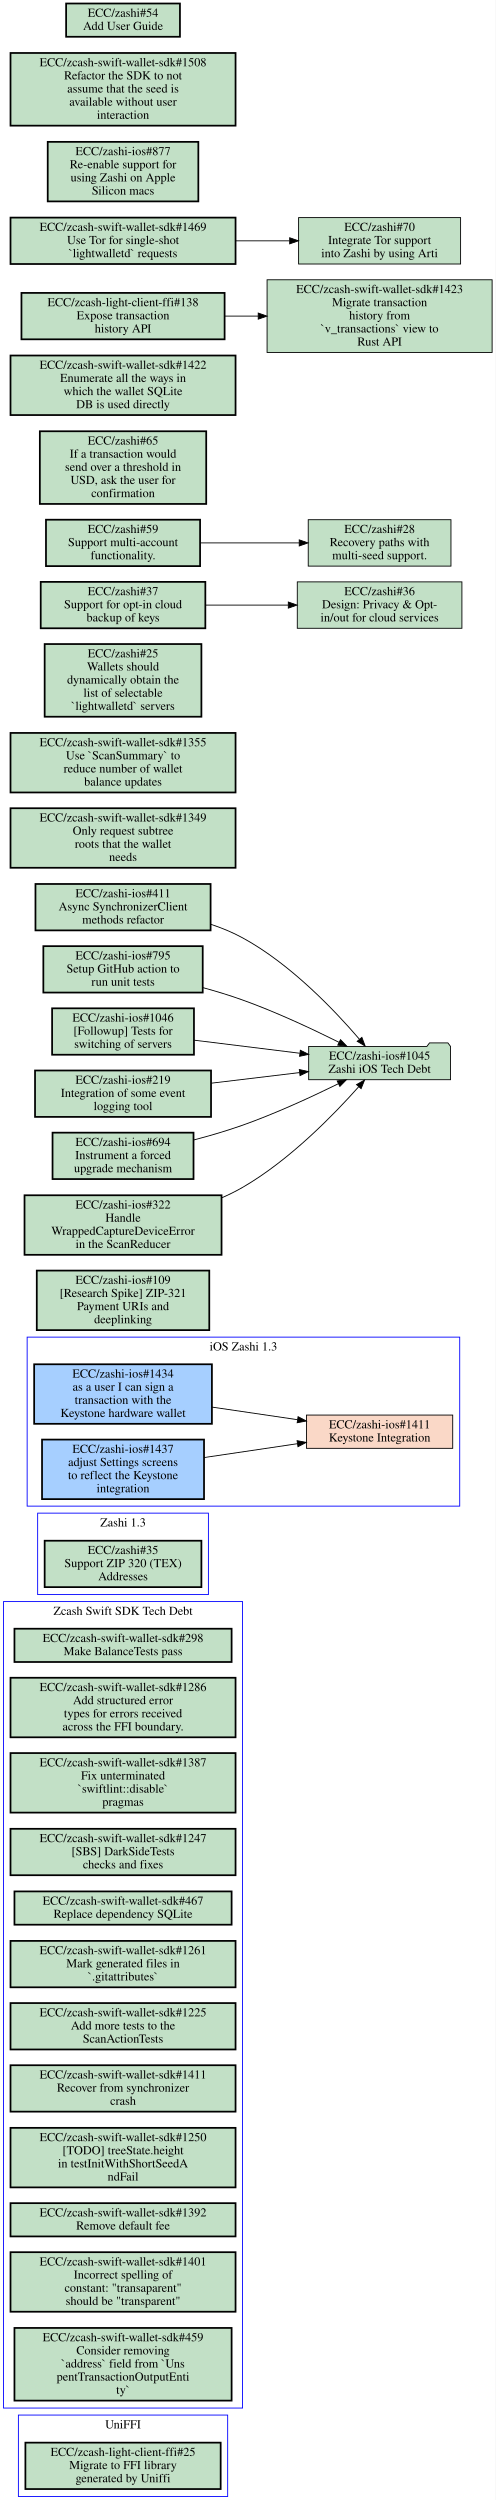
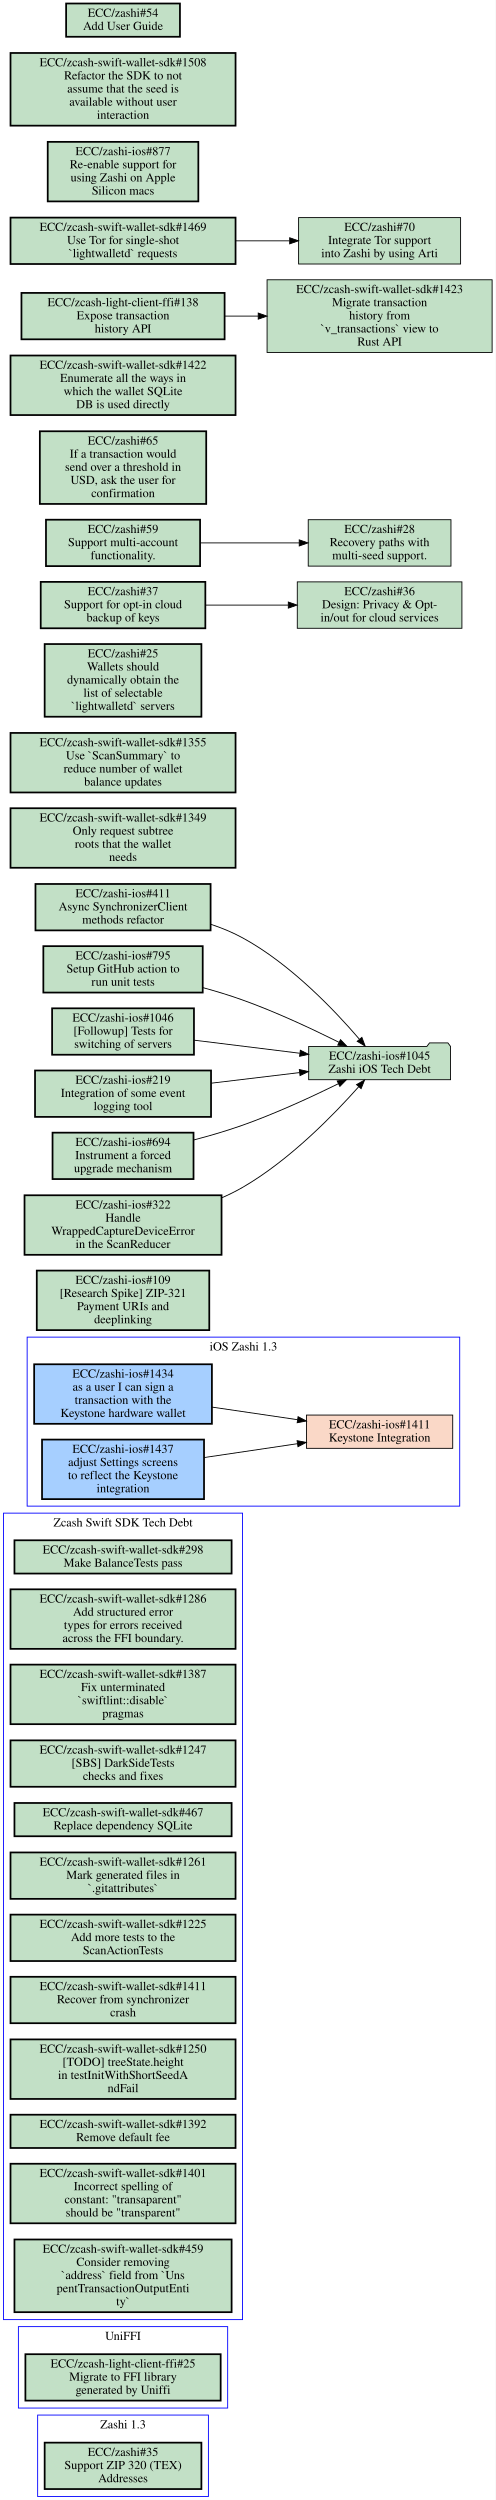
<svg xmlns="http://www.w3.org/2000/svg" xmlns:xlink="http://www.w3.org/1999/xlink" width="566pt" height="2855pt" viewBox="0.00 0.00 566.00 2855.00">
  <g id="graph0" class="graph" transform="scale(1 1) rotate(0) translate(4 2851)">
    <polygon fill="white" stroke="transparent" points="-4,4 -4,-2851 562,-2851 562,4 -4,4" />
    <g id="clust1" class="cluster">
      <polygon fill="none" stroke="blue" points="27,-1131 27,-1324 521,-1324 521,-1131 27,-1131" />
      <text text-anchor="middle" x="274" y="-1308.8" font-family="Times,serif" font-size="14.00">iOS Zashi 1.3</text>
    </g>
    <g id="clust2" class="cluster">
-       <polygon fill="none" stroke="blue" points="39,-1030 39,-1123 234,-1123 234,-1030 39,-1030" />
-       <text text-anchor="middle" x="136.5" y="-1107.8" font-family="Times,serif" font-size="14.00">Zashi 1.3</text>
+       <polygon fill="none" stroke="blue" points="39,0 39,-93 234,-93 234,0 39,0" />
+       <text text-anchor="middle" x="136.5" y="-77.8" font-family="Times,serif" font-size="14.00">Zashi 1.3</text>
    </g>
    <g id="clust3" class="cluster">
-       <polygon fill="none" stroke="blue" points="0,-101 0,-1022 273,-1022 273,-101 0,-101" />
-       <text text-anchor="middle" x="136.5" y="-1006.8" font-family="Times,serif" font-size="14.00">Zcash Swift SDK Tech Debt</text>
+       <polygon fill="none" stroke="blue" points="0,-202 0,-1123 273,-1123 273,-202 0,-202" />
+       <text text-anchor="middle" x="136.5" y="-1107.8" font-family="Times,serif" font-size="14.00">Zcash Swift SDK Tech Debt</text>
    </g>
    <g id="clust4" class="cluster">
-       <polygon fill="none" stroke="blue" points="17,0 17,-93 256,-93 256,0 17,0" />
-       <text text-anchor="middle" x="136.5" y="-77.8" font-family="Times,serif" font-size="14.00">UniFFI</text>
+       <polygon fill="none" stroke="blue" points="17,-101 17,-194 256,-194 256,-101 17,-101" />
+       <text text-anchor="middle" x="136.5" y="-178.8" font-family="Times,serif" font-size="14.00">UniFFI</text>
    </g>
    <g id="node1" class="node closed">
      <g id="a_node1">
        <a xlink:href="https://github.com/Electric-Coin-Company/zashi-ios/issues/1411" xlink:title="ECC/zashi-ios#1411&#10;Keystone Integration" target="_blank">
          <polygon fill="#fad8c7" stroke="black" points="513,-1235 346,-1235 346,-1197 513,-1197 513,-1235" />
          <text text-anchor="middle" x="429.5" y="-1219.8" font-family="Times,serif" font-size="14.00">ECC/zashi-ios#1411</text>
          <text text-anchor="middle" x="429.5" y="-1204.8" font-family="Times,serif" font-size="14.00">Keystone Integration</text>
        </a>
      </g>
    </g>
    <g id="node2" class="node committed">
      <g id="a_node2">
        <a xlink:href="https://github.com/Electric-Coin-Company/zashi-ios/issues/1434" xlink:title="ECC/zashi-ios#1434&#10;as a user I can sign a&#10;transaction with the&#10;Keystone hardware wallet" target="_blank">
          <polygon fill="#a6cfff" stroke="black" stroke-width="2" points="238,-1293 35,-1293 35,-1225 238,-1225 238,-1293" />
          <text text-anchor="middle" x="136.5" y="-1277.8" font-family="Times,serif" font-size="14.00">ECC/zashi-ios#1434</text>
          <text text-anchor="middle" x="136.5" y="-1262.8" font-family="Times,serif" font-size="14.00">as a user I can sign a</text>
          <text text-anchor="middle" x="136.5" y="-1247.8" font-family="Times,serif" font-size="14.00">transaction with the</text>
          <text text-anchor="middle" x="136.5" y="-1232.8" font-family="Times,serif" font-size="14.00">Keystone hardware wallet</text>
        </a>
      </g>
    </g>
    <g id="edge1" class="edge">
      <path fill="none" stroke="black" d="M238.05,-1244.1C269.78,-1239.5 304.66,-1234.3 335.81,-1229.7" />
      <polygon fill="black" stroke="black" points="336.41,-1233.15 345.78,-1228.2 335.37,-1226.23 336.41,-1233.15" />
    </g>
    <g id="node3" class="node committed">
      <g id="a_node3">
        <a xlink:href="https://github.com/Electric-Coin-Company/zashi-ios/issues/1437" xlink:title="ECC/zashi-ios#1437&#10;adjust Settings screens&#10;to reflect the Keystone&#10;integration" target="_blank">
          <polygon fill="#a6cfff" stroke="black" stroke-width="2" points="229,-1207 44,-1207 44,-1139 229,-1139 229,-1207" />
          <text text-anchor="middle" x="136.5" y="-1191.8" font-family="Times,serif" font-size="14.00">ECC/zashi-ios#1437</text>
          <text text-anchor="middle" x="136.5" y="-1176.8" font-family="Times,serif" font-size="14.00">adjust Settings screens</text>
          <text text-anchor="middle" x="136.5" y="-1161.8" font-family="Times,serif" font-size="14.00">to reflect the Keystone</text>
          <text text-anchor="middle" x="136.5" y="-1146.8" font-family="Times,serif" font-size="14.00">integration</text>
        </a>
      </g>
    </g>
    <g id="edge2" class="edge">
      <path fill="none" stroke="black" d="M229.17,-1186.5C263.14,-1191.6 301.66,-1197.3 335.72,-1202.3" />
      <polygon fill="black" stroke="black" points="335.26,-1205.77 345.67,-1203.8 336.3,-1198.85 335.26,-1205.77" />
    </g>
    <g id="node4" class="node open">
      <g id="a_node4">
        <a xlink:href="https://github.com/Electric-Coin-Company/zashi/issues/35" xlink:title="ECC/zashi#35&#10;Support ZIP 320 (TEX)&#10;Addresses" target="_blank">
-           <polygon fill="#c2e0c6" stroke="black" stroke-width="2" points="226,-1091.5 47,-1091.5 47,-1038.5 226,-1038.5 226,-1091.5" />
-           <text text-anchor="middle" x="136.5" y="-1076.3" font-family="Times,serif" font-size="14.00">ECC/zashi#35</text>
-           <text text-anchor="middle" x="136.5" y="-1061.3" font-family="Times,serif" font-size="14.00">Support ZIP 320 (TEX)</text>
-           <text text-anchor="middle" x="136.5" y="-1046.3" font-family="Times,serif" font-size="14.00">Addresses</text>
+           <polygon fill="#c2e0c6" stroke="black" stroke-width="2" points="226,-61.5 47,-61.5 47,-8.5 226,-8.5 226,-61.5" />
+           <text text-anchor="middle" x="136.5" y="-46.3" font-family="Times,serif" font-size="14.00">ECC/zashi#35</text>
+           <text text-anchor="middle" x="136.5" y="-31.3" font-family="Times,serif" font-size="14.00">Support ZIP 320 (TEX)</text>
+           <text text-anchor="middle" x="136.5" y="-16.3" font-family="Times,serif" font-size="14.00">Addresses</text>
        </a>
      </g>
    </g>
    <g id="node5" class="node open">
      <g id="a_node5">
        <a xlink:href="https://github.com/Electric-Coin-Company/zcash-swift-wallet-sdk/issues/298" xlink:title="ECC/zcash-swift-wallet-sdk#298&#10;Make BalanceTests pass" target="_blank">
-           <polygon fill="#c2e0c6" stroke="black" stroke-width="2" points="260.5,-991 12.5,-991 12.5,-953 260.5,-953 260.5,-991" />
-           <text text-anchor="middle" x="136.5" y="-975.8" font-family="Times,serif" font-size="14.00">ECC/zcash-swift-wallet-sdk#298</text>
-           <text text-anchor="middle" x="136.5" y="-960.8" font-family="Times,serif" font-size="14.00">Make BalanceTests pass</text>
+           <polygon fill="#c2e0c6" stroke="black" stroke-width="2" points="260.5,-1092 12.5,-1092 12.5,-1054 260.5,-1054 260.5,-1092" />
+           <text text-anchor="middle" x="136.5" y="-1076.8" font-family="Times,serif" font-size="14.00">ECC/zcash-swift-wallet-sdk#298</text>
+           <text text-anchor="middle" x="136.5" y="-1061.8" font-family="Times,serif" font-size="14.00">Make BalanceTests pass</text>
        </a>
      </g>
    </g>
    <g id="node6" class="node open">
      <g id="a_node6">
        <a xlink:href="https://github.com/Electric-Coin-Company/zcash-swift-wallet-sdk/issues/1286" xlink:title="ECC/zcash-swift-wallet-sdk#1286&#10;Add structured error&#10;types for errors received&#10;across the FFI boundary." target="_blank">
-           <polygon fill="#c2e0c6" stroke="black" stroke-width="2" points="265,-935 8,-935 8,-867 265,-867 265,-935" />
-           <text text-anchor="middle" x="136.5" y="-919.8" font-family="Times,serif" font-size="14.00">ECC/zcash-swift-wallet-sdk#1286</text>
-           <text text-anchor="middle" x="136.5" y="-904.8" font-family="Times,serif" font-size="14.00">Add structured error</text>
-           <text text-anchor="middle" x="136.5" y="-889.8" font-family="Times,serif" font-size="14.00">types for errors received</text>
-           <text text-anchor="middle" x="136.5" y="-874.8" font-family="Times,serif" font-size="14.00">across the FFI boundary.</text>
+           <polygon fill="#c2e0c6" stroke="black" stroke-width="2" points="265,-1036 8,-1036 8,-968 265,-968 265,-1036" />
+           <text text-anchor="middle" x="136.5" y="-1020.8" font-family="Times,serif" font-size="14.00">ECC/zcash-swift-wallet-sdk#1286</text>
+           <text text-anchor="middle" x="136.5" y="-1005.8" font-family="Times,serif" font-size="14.00">Add structured error</text>
+           <text text-anchor="middle" x="136.5" y="-990.8" font-family="Times,serif" font-size="14.00">types for errors received</text>
+           <text text-anchor="middle" x="136.5" y="-975.8" font-family="Times,serif" font-size="14.00">across the FFI boundary.</text>
        </a>
      </g>
    </g>
    <g id="node7" class="node open">
      <g id="a_node7">
        <a xlink:href="https://github.com/Electric-Coin-Company/zcash-swift-wallet-sdk/issues/1387" xlink:title="ECC/zcash-swift-wallet-sdk#1387&#10;Fix unterminated&#10;`swiftlint::disable`&#10;pragmas" target="_blank">
-           <polygon fill="#c2e0c6" stroke="black" stroke-width="2" points="265,-849 8,-849 8,-781 265,-781 265,-849" />
-           <text text-anchor="middle" x="136.5" y="-833.8" font-family="Times,serif" font-size="14.00">ECC/zcash-swift-wallet-sdk#1387</text>
-           <text text-anchor="middle" x="136.5" y="-818.8" font-family="Times,serif" font-size="14.00">Fix unterminated</text>
-           <text text-anchor="middle" x="136.5" y="-803.8" font-family="Times,serif" font-size="14.00">`swiftlint::disable`</text>
-           <text text-anchor="middle" x="136.5" y="-788.8" font-family="Times,serif" font-size="14.00">pragmas</text>
+           <polygon fill="#c2e0c6" stroke="black" stroke-width="2" points="265,-950 8,-950 8,-882 265,-882 265,-950" />
+           <text text-anchor="middle" x="136.5" y="-934.8" font-family="Times,serif" font-size="14.00">ECC/zcash-swift-wallet-sdk#1387</text>
+           <text text-anchor="middle" x="136.5" y="-919.8" font-family="Times,serif" font-size="14.00">Fix unterminated</text>
+           <text text-anchor="middle" x="136.5" y="-904.8" font-family="Times,serif" font-size="14.00">`swiftlint::disable`</text>
+           <text text-anchor="middle" x="136.5" y="-889.8" font-family="Times,serif" font-size="14.00">pragmas</text>
        </a>
      </g>
    </g>
    <g id="node8" class="node open">
      <g id="a_node8">
        <a xlink:href="https://github.com/Electric-Coin-Company/zcash-swift-wallet-sdk/issues/1247" xlink:title="ECC/zcash-swift-wallet-sdk#1247&#10;[SBS] DarkSideTests&#10;checks and fixes" target="_blank">
-           <polygon fill="#c2e0c6" stroke="black" stroke-width="2" points="265,-762.5 8,-762.5 8,-709.5 265,-709.5 265,-762.5" />
-           <text text-anchor="middle" x="136.5" y="-747.3" font-family="Times,serif" font-size="14.00">ECC/zcash-swift-wallet-sdk#1247</text>
-           <text text-anchor="middle" x="136.5" y="-732.3" font-family="Times,serif" font-size="14.00">[SBS] DarkSideTests</text>
-           <text text-anchor="middle" x="136.5" y="-717.3" font-family="Times,serif" font-size="14.00">checks and fixes</text>
+           <polygon fill="#c2e0c6" stroke="black" stroke-width="2" points="265,-863.5 8,-863.5 8,-810.5 265,-810.5 265,-863.5" />
+           <text text-anchor="middle" x="136.5" y="-848.3" font-family="Times,serif" font-size="14.00">ECC/zcash-swift-wallet-sdk#1247</text>
+           <text text-anchor="middle" x="136.5" y="-833.3" font-family="Times,serif" font-size="14.00">[SBS] DarkSideTests</text>
+           <text text-anchor="middle" x="136.5" y="-818.3" font-family="Times,serif" font-size="14.00">checks and fixes</text>
        </a>
      </g>
    </g>
    <g id="node9" class="node open">
      <g id="a_node9">
        <a xlink:href="https://github.com/Electric-Coin-Company/zcash-swift-wallet-sdk/issues/467" xlink:title="ECC/zcash-swift-wallet-sdk#467&#10;Replace dependency SQLite" target="_blank">
-           <polygon fill="#c2e0c6" stroke="black" stroke-width="2" points="260.5,-691 12.5,-691 12.5,-653 260.5,-653 260.5,-691" />
-           <text text-anchor="middle" x="136.5" y="-675.8" font-family="Times,serif" font-size="14.00">ECC/zcash-swift-wallet-sdk#467</text>
-           <text text-anchor="middle" x="136.5" y="-660.8" font-family="Times,serif" font-size="14.00">Replace dependency SQLite</text>
+           <polygon fill="#c2e0c6" stroke="black" stroke-width="2" points="260.5,-792 12.5,-792 12.5,-754 260.5,-754 260.5,-792" />
+           <text text-anchor="middle" x="136.5" y="-776.8" font-family="Times,serif" font-size="14.00">ECC/zcash-swift-wallet-sdk#467</text>
+           <text text-anchor="middle" x="136.5" y="-761.8" font-family="Times,serif" font-size="14.00">Replace dependency SQLite</text>
        </a>
      </g>
    </g>
    <g id="node10" class="node open">
      <g id="a_node10">
        <a xlink:href="https://github.com/Electric-Coin-Company/zcash-swift-wallet-sdk/issues/1261" xlink:title="ECC/zcash-swift-wallet-sdk#1261&#10;Mark generated files in&#10;`.gitattributes`" target="_blank">
-           <polygon fill="#c2e0c6" stroke="black" stroke-width="2" points="265,-634.5 8,-634.5 8,-581.5 265,-581.5 265,-634.5" />
-           <text text-anchor="middle" x="136.5" y="-619.3" font-family="Times,serif" font-size="14.00">ECC/zcash-swift-wallet-sdk#1261</text>
-           <text text-anchor="middle" x="136.5" y="-604.3" font-family="Times,serif" font-size="14.00">Mark generated files in</text>
-           <text text-anchor="middle" x="136.5" y="-589.3" font-family="Times,serif" font-size="14.00">`.gitattributes`</text>
+           <polygon fill="#c2e0c6" stroke="black" stroke-width="2" points="265,-735.5 8,-735.5 8,-682.5 265,-682.5 265,-735.5" />
+           <text text-anchor="middle" x="136.5" y="-720.3" font-family="Times,serif" font-size="14.00">ECC/zcash-swift-wallet-sdk#1261</text>
+           <text text-anchor="middle" x="136.5" y="-705.3" font-family="Times,serif" font-size="14.00">Mark generated files in</text>
+           <text text-anchor="middle" x="136.5" y="-690.3" font-family="Times,serif" font-size="14.00">`.gitattributes`</text>
        </a>
      </g>
    </g>
    <g id="node11" class="node open">
      <g id="a_node11">
        <a xlink:href="https://github.com/Electric-Coin-Company/zcash-swift-wallet-sdk/issues/1225" xlink:title="ECC/zcash-swift-wallet-sdk#1225&#10;Add more tests to the&#10;ScanActionTests" target="_blank">
-           <polygon fill="#c2e0c6" stroke="black" stroke-width="2" points="265,-563.5 8,-563.5 8,-510.5 265,-510.5 265,-563.5" />
-           <text text-anchor="middle" x="136.5" y="-548.3" font-family="Times,serif" font-size="14.00">ECC/zcash-swift-wallet-sdk#1225</text>
-           <text text-anchor="middle" x="136.5" y="-533.3" font-family="Times,serif" font-size="14.00">Add more tests to the</text>
-           <text text-anchor="middle" x="136.5" y="-518.3" font-family="Times,serif" font-size="14.00">ScanActionTests</text>
+           <polygon fill="#c2e0c6" stroke="black" stroke-width="2" points="265,-664.5 8,-664.5 8,-611.5 265,-611.5 265,-664.5" />
+           <text text-anchor="middle" x="136.5" y="-649.3" font-family="Times,serif" font-size="14.00">ECC/zcash-swift-wallet-sdk#1225</text>
+           <text text-anchor="middle" x="136.5" y="-634.3" font-family="Times,serif" font-size="14.00">Add more tests to the</text>
+           <text text-anchor="middle" x="136.5" y="-619.3" font-family="Times,serif" font-size="14.00">ScanActionTests</text>
        </a>
      </g>
    </g>
    <g id="node12" class="node open">
      <g id="a_node12">
        <a xlink:href="https://github.com/Electric-Coin-Company/zcash-swift-wallet-sdk/issues/1411" xlink:title="ECC/zcash-swift-wallet-sdk#1411&#10;Recover from synchronizer&#10;crash" target="_blank">
-           <polygon fill="#c2e0c6" stroke="black" stroke-width="2" points="265,-492.5 8,-492.5 8,-439.5 265,-439.5 265,-492.5" />
-           <text text-anchor="middle" x="136.5" y="-477.3" font-family="Times,serif" font-size="14.00">ECC/zcash-swift-wallet-sdk#1411</text>
-           <text text-anchor="middle" x="136.5" y="-462.3" font-family="Times,serif" font-size="14.00">Recover from synchronizer</text>
-           <text text-anchor="middle" x="136.5" y="-447.3" font-family="Times,serif" font-size="14.00">crash</text>
+           <polygon fill="#c2e0c6" stroke="black" stroke-width="2" points="265,-593.5 8,-593.5 8,-540.5 265,-540.5 265,-593.5" />
+           <text text-anchor="middle" x="136.5" y="-578.3" font-family="Times,serif" font-size="14.00">ECC/zcash-swift-wallet-sdk#1411</text>
+           <text text-anchor="middle" x="136.5" y="-563.3" font-family="Times,serif" font-size="14.00">Recover from synchronizer</text>
+           <text text-anchor="middle" x="136.5" y="-548.3" font-family="Times,serif" font-size="14.00">crash</text>
        </a>
      </g>
    </g>
    <g id="node13" class="node open">
      <g id="a_node13">
        <a xlink:href="https://github.com/Electric-Coin-Company/zcash-swift-wallet-sdk/issues/1250" xlink:title="ECC/zcash-swift-wallet-sdk#1250&#10;[TODO] treeState.height&#10;in testInitWithShortSeedA&#10;ndFail" target="_blank">
-           <polygon fill="#c2e0c6" stroke="black" stroke-width="2" points="265,-421 8,-421 8,-353 265,-353 265,-421" />
-           <text text-anchor="middle" x="136.5" y="-405.8" font-family="Times,serif" font-size="14.00">ECC/zcash-swift-wallet-sdk#1250</text>
-           <text text-anchor="middle" x="136.5" y="-390.8" font-family="Times,serif" font-size="14.00">[TODO] treeState.height</text>
-           <text text-anchor="middle" x="136.5" y="-375.8" font-family="Times,serif" font-size="14.00">in testInitWithShortSeedA</text>
-           <text text-anchor="middle" x="136.5" y="-360.8" font-family="Times,serif" font-size="14.00">ndFail</text>
+           <polygon fill="#c2e0c6" stroke="black" stroke-width="2" points="265,-522 8,-522 8,-454 265,-454 265,-522" />
+           <text text-anchor="middle" x="136.5" y="-506.8" font-family="Times,serif" font-size="14.00">ECC/zcash-swift-wallet-sdk#1250</text>
+           <text text-anchor="middle" x="136.5" y="-491.8" font-family="Times,serif" font-size="14.00">[TODO] treeState.height</text>
+           <text text-anchor="middle" x="136.5" y="-476.8" font-family="Times,serif" font-size="14.00">in testInitWithShortSeedA</text>
+           <text text-anchor="middle" x="136.5" y="-461.8" font-family="Times,serif" font-size="14.00">ndFail</text>
        </a>
      </g>
    </g>
    <g id="node14" class="node open">
      <g id="a_node14">
        <a xlink:href="https://github.com/Electric-Coin-Company/zcash-swift-wallet-sdk/issues/1392" xlink:title="ECC/zcash-swift-wallet-sdk#1392&#10;Remove default fee" target="_blank">
-           <polygon fill="#c2e0c6" stroke="black" stroke-width="2" points="265,-335 8,-335 8,-297 265,-297 265,-335" />
-           <text text-anchor="middle" x="136.5" y="-319.8" font-family="Times,serif" font-size="14.00">ECC/zcash-swift-wallet-sdk#1392</text>
-           <text text-anchor="middle" x="136.5" y="-304.8" font-family="Times,serif" font-size="14.00">Remove default fee</text>
+           <polygon fill="#c2e0c6" stroke="black" stroke-width="2" points="265,-436 8,-436 8,-398 265,-398 265,-436" />
+           <text text-anchor="middle" x="136.5" y="-420.8" font-family="Times,serif" font-size="14.00">ECC/zcash-swift-wallet-sdk#1392</text>
+           <text text-anchor="middle" x="136.5" y="-405.8" font-family="Times,serif" font-size="14.00">Remove default fee</text>
        </a>
      </g>
    </g>
    <g id="node15" class="node open">
      <g id="a_node15">
        <a xlink:href="https://github.com/Electric-Coin-Company/zcash-swift-wallet-sdk/issues/1401" xlink:title="ECC/zcash-swift-wallet-sdk#1401&#10;Incorrect spelling of&#10;constant: &quot;transaparent&quot;&#10;should be &quot;transparent&quot;" target="_blank">
-           <polygon fill="#c2e0c6" stroke="black" stroke-width="2" points="265,-279 8,-279 8,-211 265,-211 265,-279" />
-           <text text-anchor="middle" x="136.5" y="-263.8" font-family="Times,serif" font-size="14.00">ECC/zcash-swift-wallet-sdk#1401</text>
-           <text text-anchor="middle" x="136.5" y="-248.8" font-family="Times,serif" font-size="14.00">Incorrect spelling of</text>
-           <text text-anchor="middle" x="136.5" y="-233.8" font-family="Times,serif" font-size="14.00">constant: "transaparent"</text>
-           <text text-anchor="middle" x="136.5" y="-218.8" font-family="Times,serif" font-size="14.00">should be "transparent"</text>
+           <polygon fill="#c2e0c6" stroke="black" stroke-width="2" points="265,-380 8,-380 8,-312 265,-312 265,-380" />
+           <text text-anchor="middle" x="136.5" y="-364.8" font-family="Times,serif" font-size="14.00">ECC/zcash-swift-wallet-sdk#1401</text>
+           <text text-anchor="middle" x="136.5" y="-349.8" font-family="Times,serif" font-size="14.00">Incorrect spelling of</text>
+           <text text-anchor="middle" x="136.5" y="-334.8" font-family="Times,serif" font-size="14.00">constant: "transaparent"</text>
+           <text text-anchor="middle" x="136.5" y="-319.8" font-family="Times,serif" font-size="14.00">should be "transparent"</text>
        </a>
      </g>
    </g>
    <g id="node16" class="node open">
      <g id="a_node16">
        <a xlink:href="https://github.com/Electric-Coin-Company/zcash-swift-wallet-sdk/issues/459" xlink:title="ECC/zcash-swift-wallet-sdk#459&#10;Consider removing&#10;`address` field from `Uns&#10;pentTransactionOutputEnti&#10;ty`" target="_blank">
-           <polygon fill="#c2e0c6" stroke="black" stroke-width="2" points="260.5,-192.5 12.5,-192.5 12.5,-109.5 260.5,-109.5 260.5,-192.5" />
-           <text text-anchor="middle" x="136.5" y="-177.3" font-family="Times,serif" font-size="14.00">ECC/zcash-swift-wallet-sdk#459</text>
-           <text text-anchor="middle" x="136.5" y="-162.3" font-family="Times,serif" font-size="14.00">Consider removing</text>
-           <text text-anchor="middle" x="136.5" y="-147.3" font-family="Times,serif" font-size="14.00">`address` field from `Uns</text>
-           <text text-anchor="middle" x="136.5" y="-132.3" font-family="Times,serif" font-size="14.00">pentTransactionOutputEnti</text>
-           <text text-anchor="middle" x="136.5" y="-117.3" font-family="Times,serif" font-size="14.00">ty`</text>
+           <polygon fill="#c2e0c6" stroke="black" stroke-width="2" points="260.5,-293.5 12.5,-293.5 12.5,-210.5 260.5,-210.5 260.5,-293.5" />
+           <text text-anchor="middle" x="136.5" y="-278.3" font-family="Times,serif" font-size="14.00">ECC/zcash-swift-wallet-sdk#459</text>
+           <text text-anchor="middle" x="136.5" y="-263.3" font-family="Times,serif" font-size="14.00">Consider removing</text>
+           <text text-anchor="middle" x="136.5" y="-248.3" font-family="Times,serif" font-size="14.00">`address` field from `Uns</text>
+           <text text-anchor="middle" x="136.5" y="-233.3" font-family="Times,serif" font-size="14.00">pentTransactionOutputEnti</text>
+           <text text-anchor="middle" x="136.5" y="-218.3" font-family="Times,serif" font-size="14.00">ty`</text>
        </a>
      </g>
    </g>
    <g id="node17" class="node open">
      <g id="a_node17">
        <a xlink:href="https://github.com/Electric-Coin-Company/zcash-light-client-ffi/issues/25" xlink:title="ECC/zcash-light-client-ffi#25&#10;Migrate to FFI library&#10;generated by Uniffi" target="_blank">
-           <polygon fill="#c2e0c6" stroke="black" stroke-width="2" points="248,-61.5 25,-61.5 25,-8.5 248,-8.5 248,-61.5" />
-           <text text-anchor="middle" x="136.5" y="-46.3" font-family="Times,serif" font-size="14.00">ECC/zcash-light-client-ffi#25</text>
-           <text text-anchor="middle" x="136.5" y="-31.3" font-family="Times,serif" font-size="14.00">Migrate to FFI library</text>
-           <text text-anchor="middle" x="136.5" y="-16.3" font-family="Times,serif" font-size="14.00">generated by Uniffi</text>
+           <polygon fill="#c2e0c6" stroke="black" stroke-width="2" points="248,-162.5 25,-162.5 25,-109.5 248,-109.5 248,-162.5" />
+           <text text-anchor="middle" x="136.5" y="-147.3" font-family="Times,serif" font-size="14.00">ECC/zcash-light-client-ffi#25</text>
+           <text text-anchor="middle" x="136.5" y="-132.3" font-family="Times,serif" font-size="14.00">Migrate to FFI library</text>
+           <text text-anchor="middle" x="136.5" y="-117.3" font-family="Times,serif" font-size="14.00">generated by Uniffi</text>
        </a>
      </g>
    </g>
    <g id="node18" class="node open">
      <g id="a_node18">
        <a xlink:href="https://github.com/Electric-Coin-Company/zashi-ios/issues/109" xlink:title="ECC/zashi-ios#109&#10;[Research Spike] ZIP-321&#10;Payment URIs and&#10;deeplinking" target="_blank">
          <polygon fill="#c2e0c6" stroke="black" stroke-width="2" points="235,-1400 38,-1400 38,-1332 235,-1332 235,-1400" />
          <text text-anchor="middle" x="136.5" y="-1384.8" font-family="Times,serif" font-size="14.00">ECC/zashi-ios#109</text>
          <text text-anchor="middle" x="136.5" y="-1369.8" font-family="Times,serif" font-size="14.00">[Research Spike] ZIP-321</text>
          <text text-anchor="middle" x="136.5" y="-1354.8" font-family="Times,serif" font-size="14.00">Payment URIs and</text>
          <text text-anchor="middle" x="136.5" y="-1339.8" font-family="Times,serif" font-size="14.00">deeplinking</text>
        </a>
      </g>
    </g>
    <g id="node19" class="node open">
      <g id="a_node19">
        <a xlink:href="https://github.com/Electric-Coin-Company/zashi-ios/issues/411" xlink:title="ECC/zashi-ios#411&#10;Async SynchronizerClient&#10;methods refactor" target="_blank">
          <polygon fill="#c2e0c6" stroke="black" stroke-width="2" points="236.5,-1841.5 36.5,-1841.5 36.5,-1788.5 236.5,-1788.5 236.5,-1841.5" />
          <text text-anchor="middle" x="136.5" y="-1826.3" font-family="Times,serif" font-size="14.00">ECC/zashi-ios#411</text>
          <text text-anchor="middle" x="136.5" y="-1811.3" font-family="Times,serif" font-size="14.00">Async SynchronizerClient</text>
          <text text-anchor="middle" x="136.5" y="-1796.3" font-family="Times,serif" font-size="14.00">methods refactor</text>
        </a>
      </g>
    </g>
    <g id="node20" class="node open">
      <g id="a_node20">
        <a xlink:href="https://github.com/Electric-Coin-Company/zashi-ios/issues/1045" xlink:title="ECC/zashi-ios#1045&#10;Zashi iOS Tech Debt" target="_blank">
          <polygon fill="#c2e0c6" stroke="black" points="510.5,-1656 507.5,-1660 486.5,-1660 483.5,-1656 348.5,-1656 348.5,-1618 510.5,-1618 510.5,-1656" />
          <text text-anchor="middle" x="429.5" y="-1640.8" font-family="Times,serif" font-size="14.00">ECC/zashi-ios#1045</text>
          <text text-anchor="middle" x="429.5" y="-1625.8" font-family="Times,serif" font-size="14.00">Zashi iOS Tech Debt</text>
        </a>
      </g>
    </g>
    <g id="edge3" class="edge">
      <path fill="none" stroke="black" d="M236.64,-1795.5C249.25,-1791.3 261.69,-1786.2 273,-1780 327.95,-1750.1 378.7,-1696.6 406.46,-1664.2" />
      <polygon fill="black" stroke="black" points="409.26,-1666.31 413.01,-1656.4 403.9,-1661.81 409.26,-1666.31" />
    </g>
    <g id="node21" class="node open">
      <g id="a_node21">
        <a xlink:href="https://github.com/Electric-Coin-Company/zashi-ios/issues/795" xlink:title="ECC/zashi-ios#795&#10;Setup GitHub action to&#10;run unit tests" target="_blank">
          <polygon fill="#c2e0c6" stroke="black" stroke-width="2" points="227.5,-1770.5 45.5,-1770.5 45.5,-1717.5 227.5,-1717.5 227.5,-1770.5" />
          <text text-anchor="middle" x="136.5" y="-1755.3" font-family="Times,serif" font-size="14.00">ECC/zashi-ios#795</text>
          <text text-anchor="middle" x="136.5" y="-1740.3" font-family="Times,serif" font-size="14.00">Setup GitHub action to</text>
          <text text-anchor="middle" x="136.5" y="-1725.3" font-family="Times,serif" font-size="14.00">run unit tests</text>
        </a>
      </g>
    </g>
    <g id="edge4" class="edge">
      <path fill="none" stroke="black" d="M227.84,-1723.1C243.06,-1718.9 258.59,-1714.2 273,-1709 311.08,-1695.4 352.57,-1675.9 383.1,-1660.7" />
      <polygon fill="black" stroke="black" points="384.86,-1663.73 392.21,-1656.1 381.71,-1657.48 384.86,-1663.73" />
    </g>
    <g id="node22" class="node open">
      <g id="a_node22">
        <a xlink:href="https://github.com/Electric-Coin-Company/zcash-swift-wallet-sdk/issues/1349" xlink:title="ECC/zcash-swift-wallet-sdk#1349&#10;Only request subtree&#10;roots that the wallet&#10;needs" target="_blank">
          <polygon fill="#c2e0c6" stroke="black" stroke-width="2" points="265,-1928 8,-1928 8,-1860 265,-1860 265,-1928" />
          <text text-anchor="middle" x="136.5" y="-1912.8" font-family="Times,serif" font-size="14.00">ECC/zcash-swift-wallet-sdk#1349</text>
          <text text-anchor="middle" x="136.5" y="-1897.8" font-family="Times,serif" font-size="14.00">Only request subtree</text>
          <text text-anchor="middle" x="136.5" y="-1882.8" font-family="Times,serif" font-size="14.00">roots that the wallet</text>
          <text text-anchor="middle" x="136.5" y="-1867.8" font-family="Times,serif" font-size="14.00">needs</text>
        </a>
      </g>
    </g>
    <g id="node23" class="node open">
      <g id="a_node23">
        <a xlink:href="https://github.com/Electric-Coin-Company/zcash-swift-wallet-sdk/issues/1355" xlink:title="ECC/zcash-swift-wallet-sdk#1355&#10;Use `ScanSummary` to&#10;reduce number of wallet&#10;balance updates" target="_blank">
          <polygon fill="#c2e0c6" stroke="black" stroke-width="2" points="265,-2014 8,-2014 8,-1946 265,-1946 265,-2014" />
          <text text-anchor="middle" x="136.5" y="-1998.8" font-family="Times,serif" font-size="14.00">ECC/zcash-swift-wallet-sdk#1355</text>
          <text text-anchor="middle" x="136.5" y="-1983.8" font-family="Times,serif" font-size="14.00">Use `ScanSummary` to</text>
          <text text-anchor="middle" x="136.5" y="-1968.8" font-family="Times,serif" font-size="14.00">reduce number of wallet</text>
          <text text-anchor="middle" x="136.5" y="-1953.8" font-family="Times,serif" font-size="14.00">balance updates</text>
        </a>
      </g>
    </g>
    <g id="node24" class="node open">
      <g id="a_node24">
        <a xlink:href="https://github.com/Electric-Coin-Company/zashi-ios/issues/1046" xlink:title="ECC/zashi-ios#1046&#10;[Followup] Tests for&#10;switching of servers" target="_blank">
          <polygon fill="#c2e0c6" stroke="black" stroke-width="2" points="217.5,-1699.5 55.5,-1699.5 55.5,-1646.5 217.5,-1646.5 217.5,-1699.5" />
          <text text-anchor="middle" x="136.5" y="-1684.3" font-family="Times,serif" font-size="14.00">ECC/zashi-ios#1046</text>
          <text text-anchor="middle" x="136.5" y="-1669.3" font-family="Times,serif" font-size="14.00">[Followup] Tests for</text>
          <text text-anchor="middle" x="136.5" y="-1654.3" font-family="Times,serif" font-size="14.00">switching of servers</text>
        </a>
      </g>
    </g>
    <g id="edge5" class="edge">
      <path fill="none" stroke="black" d="M217.79,-1663.1C255.16,-1658.4 299.77,-1652.9 338.3,-1648.2" />
      <polygon fill="black" stroke="black" points="338.99,-1651.64 348.47,-1646.9 338.11,-1644.7 338.99,-1651.64" />
    </g>
    <g id="node25" class="node open">
      <g id="a_node25">
        <a xlink:href="https://github.com/Electric-Coin-Company/zashi/issues/25" xlink:title="ECC/zashi#25&#10;Wallets should&#10;dynamically obtain the&#10;list of selectable&#10;`lightwalletd` servers" target="_blank">
          <polygon fill="#c2e0c6" stroke="black" stroke-width="2" points="226,-2115.5 47,-2115.5 47,-2032.5 226,-2032.5 226,-2115.5" />
          <text text-anchor="middle" x="136.5" y="-2100.3" font-family="Times,serif" font-size="14.00">ECC/zashi#25</text>
          <text text-anchor="middle" x="136.5" y="-2085.3" font-family="Times,serif" font-size="14.00">Wallets should</text>
          <text text-anchor="middle" x="136.5" y="-2070.3" font-family="Times,serif" font-size="14.00">dynamically obtain the</text>
          <text text-anchor="middle" x="136.5" y="-2055.3" font-family="Times,serif" font-size="14.00">list of selectable</text>
          <text text-anchor="middle" x="136.5" y="-2040.3" font-family="Times,serif" font-size="14.00">`lightwalletd` servers</text>
        </a>
      </g>
    </g>
    <g id="node26" class="node open">
      <g id="a_node26">
        <a xlink:href="https://github.com/Electric-Coin-Company/zashi/issues/37" xlink:title="ECC/zashi#37&#10;Support for opt-in cloud&#10;backup of keys" target="_blank">
          <polygon fill="#c2e0c6" stroke="black" stroke-width="2" points="230.5,-2186.5 42.5,-2186.5 42.5,-2133.5 230.5,-2133.5 230.5,-2186.5" />
          <text text-anchor="middle" x="136.5" y="-2171.3" font-family="Times,serif" font-size="14.00">ECC/zashi#37</text>
          <text text-anchor="middle" x="136.5" y="-2156.3" font-family="Times,serif" font-size="14.00">Support for opt-in cloud</text>
          <text text-anchor="middle" x="136.5" y="-2141.3" font-family="Times,serif" font-size="14.00">backup of keys</text>
        </a>
      </g>
    </g>
    <g id="node27" class="node open">
      <g id="a_node27">
        <a xlink:href="https://github.com/Electric-Coin-Company/zashi/issues/36" xlink:title="ECC/zashi#36&#10;Design: Privacy &amp; Opt-&#10;in/out for cloud services" target="_blank">
          <polygon fill="#c2e0c6" stroke="black" points="523.5,-2186.5 335.5,-2186.5 335.5,-2133.5 523.5,-2133.5 523.5,-2186.5" />
          <text text-anchor="middle" x="429.5" y="-2171.3" font-family="Times,serif" font-size="14.00">ECC/zashi#36</text>
          <text text-anchor="middle" x="429.5" y="-2156.3" font-family="Times,serif" font-size="14.00">Design: Privacy &amp; Opt-</text>
          <text text-anchor="middle" x="429.5" y="-2141.3" font-family="Times,serif" font-size="14.00">in/out for cloud services</text>
        </a>
      </g>
    </g>
    <g id="edge6" class="edge">
      <path fill="none" stroke="black" d="M230.77,-2160C260.8,-2160 294.24,-2160 324.95,-2160" />
      <polygon fill="black" stroke="black" points="325.25,-2163.5 335.25,-2160 325.25,-2156.5 325.25,-2163.5" />
    </g>
    <g id="node28" class="node open">
      <g id="a_node28">
        <a xlink:href="https://github.com/Electric-Coin-Company/zashi-ios/issues/219" xlink:title="ECC/zashi-ios#219&#10;Integration of some event&#10;logging tool" target="_blank">
          <polygon fill="#c2e0c6" stroke="black" stroke-width="2" points="237,-1628.5 36,-1628.5 36,-1575.5 237,-1575.5 237,-1628.5" />
          <text text-anchor="middle" x="136.5" y="-1613.3" font-family="Times,serif" font-size="14.00">ECC/zashi-ios#219</text>
          <text text-anchor="middle" x="136.5" y="-1598.3" font-family="Times,serif" font-size="14.00">Integration of some event</text>
          <text text-anchor="middle" x="136.5" y="-1583.3" font-family="Times,serif" font-size="14.00">logging tool</text>
        </a>
      </g>
    </g>
    <g id="edge7" class="edge">
      <path fill="none" stroke="black" d="M237.24,-1614C269.9,-1617.9 305.99,-1622.3 337.93,-1626.1" />
      <polygon fill="black" stroke="black" points="337.81,-1629.61 348.15,-1627.3 338.63,-1622.66 337.81,-1629.61" />
    </g>
    <g id="node29" class="node open">
      <g id="a_node29">
        <a xlink:href="https://github.com/Electric-Coin-Company/zashi-ios/issues/694" xlink:title="ECC/zashi-ios#694&#10;Instrument a forced&#10;upgrade mechanism" target="_blank">
          <polygon fill="#c2e0c6" stroke="black" stroke-width="2" points="217,-1557.5 56,-1557.5 56,-1504.5 217,-1504.5 217,-1557.5" />
          <text text-anchor="middle" x="136.5" y="-1542.3" font-family="Times,serif" font-size="14.00">ECC/zashi-ios#694</text>
          <text text-anchor="middle" x="136.5" y="-1527.3" font-family="Times,serif" font-size="14.00">Instrument a forced</text>
          <text text-anchor="middle" x="136.5" y="-1512.3" font-family="Times,serif" font-size="14.00">upgrade mechanism</text>
        </a>
      </g>
    </g>
    <g id="edge8" class="edge">
      <path fill="none" stroke="black" d="M217.02,-1549.1C235.58,-1553.9 255.14,-1559.7 273,-1566 310.77,-1579.4 351.96,-1598.4 382.45,-1613.4" />
      <polygon fill="black" stroke="black" points="381.04,-1616.61 391.56,-1617.9 384.14,-1610.33 381.04,-1616.61" />
    </g>
    <g id="node30" class="node open">
      <g id="a_node30">
        <a xlink:href="https://github.com/Electric-Coin-Company/zashi-ios/issues/322" xlink:title="ECC/zashi-ios#322&#10;Handle&#10;WrappedCaptureDeviceError&#10;in the ScanReducer" target="_blank">
          <polygon fill="#c2e0c6" stroke="black" stroke-width="2" points="249,-1486 24,-1486 24,-1418 249,-1418 249,-1486" />
          <text text-anchor="middle" x="136.5" y="-1470.8" font-family="Times,serif" font-size="14.00">ECC/zashi-ios#322</text>
          <text text-anchor="middle" x="136.5" y="-1455.8" font-family="Times,serif" font-size="14.00">Handle</text>
          <text text-anchor="middle" x="136.5" y="-1440.8" font-family="Times,serif" font-size="14.00">WrappedCaptureDeviceError</text>
          <text text-anchor="middle" x="136.5" y="-1425.8" font-family="Times,serif" font-size="14.00">in the ScanReducer</text>
        </a>
      </g>
    </g>
    <g id="edge9" class="edge">
      <path fill="none" stroke="black" d="M249.02,-1483C257.32,-1486.6 265.41,-1490.6 273,-1495 326.7,-1526 377.51,-1578.3 405.68,-1610" />
      <polygon fill="black" stroke="black" points="403.12,-1612.39 412.34,-1617.6 408.38,-1607.77 403.12,-1612.39" />
    </g>
    <g id="node31" class="node open">
      <g id="a_node31">
        <a xlink:href="https://github.com/Electric-Coin-Company/zashi/issues/59" xlink:title="ECC/zashi#59&#10;Support multi-account&#10;functionality." target="_blank">
          <polygon fill="#c2e0c6" stroke="black" stroke-width="2" points="224.5,-2257.5 48.5,-2257.5 48.5,-2204.5 224.5,-2204.5 224.5,-2257.5" />
          <text text-anchor="middle" x="136.5" y="-2242.3" font-family="Times,serif" font-size="14.00">ECC/zashi#59</text>
          <text text-anchor="middle" x="136.5" y="-2227.3" font-family="Times,serif" font-size="14.00">Support multi-account</text>
          <text text-anchor="middle" x="136.5" y="-2212.3" font-family="Times,serif" font-size="14.00">functionality.</text>
        </a>
      </g>
    </g>
    <g id="node32" class="node open">
      <g id="a_node32">
        <a xlink:href="https://github.com/Electric-Coin-Company/zashi/issues/28" xlink:title="ECC/zashi#28&#10;Recovery paths with&#10;multi-seed support." target="_blank">
          <polygon fill="#c2e0c6" stroke="black" points="511,-2257.5 348,-2257.5 348,-2204.5 511,-2204.5 511,-2257.5" />
          <text text-anchor="middle" x="429.5" y="-2242.3" font-family="Times,serif" font-size="14.00">ECC/zashi#28</text>
          <text text-anchor="middle" x="429.5" y="-2227.3" font-family="Times,serif" font-size="14.00">Recovery paths with</text>
          <text text-anchor="middle" x="429.5" y="-2212.3" font-family="Times,serif" font-size="14.00">multi-seed support.</text>
        </a>
      </g>
    </g>
    <g id="edge10" class="edge">
      <path fill="none" stroke="black" d="M224.81,-2231C260.46,-2231 301.7,-2231 337.71,-2231" />
      <polygon fill="black" stroke="black" points="337.72,-2234.5 347.72,-2231 337.72,-2227.5 337.72,-2234.5" />
    </g>
    <g id="node33" class="node open">
      <g id="a_node33">
        <a xlink:href="https://github.com/Electric-Coin-Company/zashi/issues/65" xlink:title="ECC/zashi#65&#10;If a transaction would&#10;send over a threshold in&#10;USD, ask the user for&#10;confirmation" target="_blank">
          <polygon fill="#c2e0c6" stroke="black" stroke-width="2" points="231.5,-2358.5 41.5,-2358.5 41.5,-2275.5 231.5,-2275.5 231.5,-2358.5" />
          <text text-anchor="middle" x="136.5" y="-2343.3" font-family="Times,serif" font-size="14.00">ECC/zashi#65</text>
          <text text-anchor="middle" x="136.5" y="-2328.3" font-family="Times,serif" font-size="14.00">If a transaction would</text>
          <text text-anchor="middle" x="136.5" y="-2313.3" font-family="Times,serif" font-size="14.00">send over a threshold in</text>
          <text text-anchor="middle" x="136.5" y="-2298.3" font-family="Times,serif" font-size="14.00">USD, ask the user for</text>
          <text text-anchor="middle" x="136.5" y="-2283.3" font-family="Times,serif" font-size="14.00">confirmation</text>
        </a>
      </g>
    </g>
    <g id="node34" class="node open">
      <g id="a_node34">
        <a xlink:href="https://github.com/Electric-Coin-Company/zcash-swift-wallet-sdk/issues/1422" xlink:title="ECC/zcash-swift-wallet-sdk#1422&#10;Enumerate all the ways in&#10;which the wallet SQLite&#10;DB is used directly" target="_blank">
          <polygon fill="#c2e0c6" stroke="black" stroke-width="2" points="265,-2445 8,-2445 8,-2377 265,-2377 265,-2445" />
          <text text-anchor="middle" x="136.5" y="-2429.8" font-family="Times,serif" font-size="14.00">ECC/zcash-swift-wallet-sdk#1422</text>
          <text text-anchor="middle" x="136.5" y="-2414.8" font-family="Times,serif" font-size="14.00">Enumerate all the ways in</text>
          <text text-anchor="middle" x="136.5" y="-2399.8" font-family="Times,serif" font-size="14.00">which the wallet SQLite</text>
          <text text-anchor="middle" x="136.5" y="-2384.8" font-family="Times,serif" font-size="14.00">DB is used directly</text>
        </a>
      </g>
    </g>
    <g id="node35" class="node open">
      <g id="a_node35">
        <a xlink:href="https://github.com/Electric-Coin-Company/zcash-light-client-ffi/issues/138" xlink:title="ECC/zcash-light-client-ffi#138&#10;Expose transaction&#10;history API" target="_blank">
          <polygon fill="#c2e0c6" stroke="black" stroke-width="2" points="252.5,-2516.5 20.5,-2516.5 20.5,-2463.5 252.5,-2463.5 252.5,-2516.5" />
          <text text-anchor="middle" x="136.5" y="-2501.3" font-family="Times,serif" font-size="14.00">ECC/zcash-light-client-ffi#138</text>
          <text text-anchor="middle" x="136.5" y="-2486.3" font-family="Times,serif" font-size="14.00">Expose transaction</text>
          <text text-anchor="middle" x="136.5" y="-2471.3" font-family="Times,serif" font-size="14.00">history API</text>
        </a>
      </g>
    </g>
    <g id="node36" class="node open">
      <g id="a_node36">
        <a xlink:href="https://github.com/Electric-Coin-Company/zcash-swift-wallet-sdk/issues/1423" xlink:title="ECC/zcash-swift-wallet-sdk#1423&#10;Migrate transaction&#10;history from&#10;`v_transactions` view to&#10;Rust API" target="_blank">
          <polygon fill="#c2e0c6" stroke="black" points="558,-2531.5 301,-2531.5 301,-2448.5 558,-2448.5 558,-2531.5" />
          <text text-anchor="middle" x="429.5" y="-2516.3" font-family="Times,serif" font-size="14.00">ECC/zcash-swift-wallet-sdk#1423</text>
          <text text-anchor="middle" x="429.5" y="-2501.3" font-family="Times,serif" font-size="14.00">Migrate transaction</text>
          <text text-anchor="middle" x="429.5" y="-2486.3" font-family="Times,serif" font-size="14.00">history from</text>
          <text text-anchor="middle" x="429.5" y="-2471.3" font-family="Times,serif" font-size="14.00">`v_transactions` view to</text>
          <text text-anchor="middle" x="429.5" y="-2456.3" font-family="Times,serif" font-size="14.00">Rust API</text>
        </a>
      </g>
    </g>
    <g id="edge11" class="edge">
      <path fill="none" stroke="black" d="M252.51,-2490C265.05,-2490 277.9,-2490 290.67,-2490" />
      <polygon fill="black" stroke="black" points="290.89,-2493.5 300.89,-2490 290.89,-2486.5 290.89,-2493.5" />
    </g>
    <g id="node37" class="node open">
      <g id="a_node37">
        <a xlink:href="https://github.com/Electric-Coin-Company/zashi/issues/70" xlink:title="ECC/zashi#70&#10;Integrate Tor support&#10;into Zashi by using Arti" target="_blank">
          <polygon fill="#c2e0c6" stroke="black" points="522,-2602.5 337,-2602.5 337,-2549.5 522,-2549.5 522,-2602.5" />
          <text text-anchor="middle" x="429.5" y="-2587.3" font-family="Times,serif" font-size="14.00">ECC/zashi#70</text>
          <text text-anchor="middle" x="429.5" y="-2572.3" font-family="Times,serif" font-size="14.00">Integrate Tor support</text>
          <text text-anchor="middle" x="429.5" y="-2557.3" font-family="Times,serif" font-size="14.00">into Zashi by using Arti</text>
        </a>
      </g>
    </g>
    <g id="node38" class="node open">
      <g id="a_node38">
        <a xlink:href="https://github.com/Electric-Coin-Company/zcash-swift-wallet-sdk/issues/1469" xlink:title="ECC/zcash-swift-wallet-sdk#1469&#10;Use Tor for single-shot&#10;`lightwalletd` requests" target="_blank">
          <polygon fill="#c2e0c6" stroke="black" stroke-width="2" points="265,-2602.5 8,-2602.5 8,-2549.5 265,-2549.5 265,-2602.5" />
          <text text-anchor="middle" x="136.5" y="-2587.3" font-family="Times,serif" font-size="14.00">ECC/zcash-swift-wallet-sdk#1469</text>
          <text text-anchor="middle" x="136.5" y="-2572.3" font-family="Times,serif" font-size="14.00">Use Tor for single-shot</text>
          <text text-anchor="middle" x="136.5" y="-2557.3" font-family="Times,serif" font-size="14.00">`lightwalletd` requests</text>
        </a>
      </g>
    </g>
    <g id="edge12" class="edge">
      <path fill="none" stroke="black" d="M265.14,-2576C285.68,-2576 306.71,-2576 326.55,-2576" />
      <polygon fill="black" stroke="black" points="326.81,-2579.5 336.81,-2576 326.81,-2572.5 326.81,-2579.5" />
    </g>
    <g id="node39" class="node open">
      <g id="a_node39">
        <a xlink:href="https://github.com/Electric-Coin-Company/zashi-ios/issues/877" xlink:title="ECC/zashi-ios#877&#10;Re-enable support for&#10;using Zashi on Apple&#10;Silicon macs" target="_blank">
          <polygon fill="#c2e0c6" stroke="black" stroke-width="2" points="222.5,-2689 50.5,-2689 50.5,-2621 222.5,-2621 222.5,-2689" />
          <text text-anchor="middle" x="136.5" y="-2673.8" font-family="Times,serif" font-size="14.00">ECC/zashi-ios#877</text>
          <text text-anchor="middle" x="136.5" y="-2658.8" font-family="Times,serif" font-size="14.00">Re-enable support for</text>
          <text text-anchor="middle" x="136.5" y="-2643.8" font-family="Times,serif" font-size="14.00">using Zashi on Apple</text>
          <text text-anchor="middle" x="136.5" y="-2628.8" font-family="Times,serif" font-size="14.00">Silicon macs</text>
        </a>
      </g>
    </g>
    <g id="node40" class="node open">
      <g id="a_node40">
        <a xlink:href="https://github.com/Electric-Coin-Company/zcash-swift-wallet-sdk/issues/1508" xlink:title="ECC/zcash-swift-wallet-sdk#1508&#10;Refactor the SDK to not&#10;assume that the seed is&#10;available without user&#10;interaction" target="_blank">
          <polygon fill="#c2e0c6" stroke="black" stroke-width="2" points="265,-2790.5 8,-2790.5 8,-2707.5 265,-2707.5 265,-2790.5" />
          <text text-anchor="middle" x="136.5" y="-2775.3" font-family="Times,serif" font-size="14.00">ECC/zcash-swift-wallet-sdk#1508</text>
          <text text-anchor="middle" x="136.5" y="-2760.3" font-family="Times,serif" font-size="14.00">Refactor the SDK to not</text>
          <text text-anchor="middle" x="136.5" y="-2745.3" font-family="Times,serif" font-size="14.00">assume that the seed is</text>
          <text text-anchor="middle" x="136.5" y="-2730.3" font-family="Times,serif" font-size="14.00">available without user</text>
          <text text-anchor="middle" x="136.5" y="-2715.3" font-family="Times,serif" font-size="14.00">interaction</text>
        </a>
      </g>
    </g>
    <g id="node41" class="node open">
      <g id="a_node41">
        <a xlink:href="https://github.com/Electric-Coin-Company/zashi/issues/54" xlink:title="ECC/zashi#54&#10;Add User Guide" target="_blank">
          <polygon fill="#c2e0c6" stroke="black" stroke-width="2" points="201.5,-2847 71.5,-2847 71.5,-2809 201.5,-2809 201.5,-2847" />
          <text text-anchor="middle" x="136.5" y="-2831.8" font-family="Times,serif" font-size="14.00">ECC/zashi#54</text>
          <text text-anchor="middle" x="136.5" y="-2816.8" font-family="Times,serif" font-size="14.00">Add User Guide</text>
        </a>
      </g>
    </g>
  </g>
</svg>
